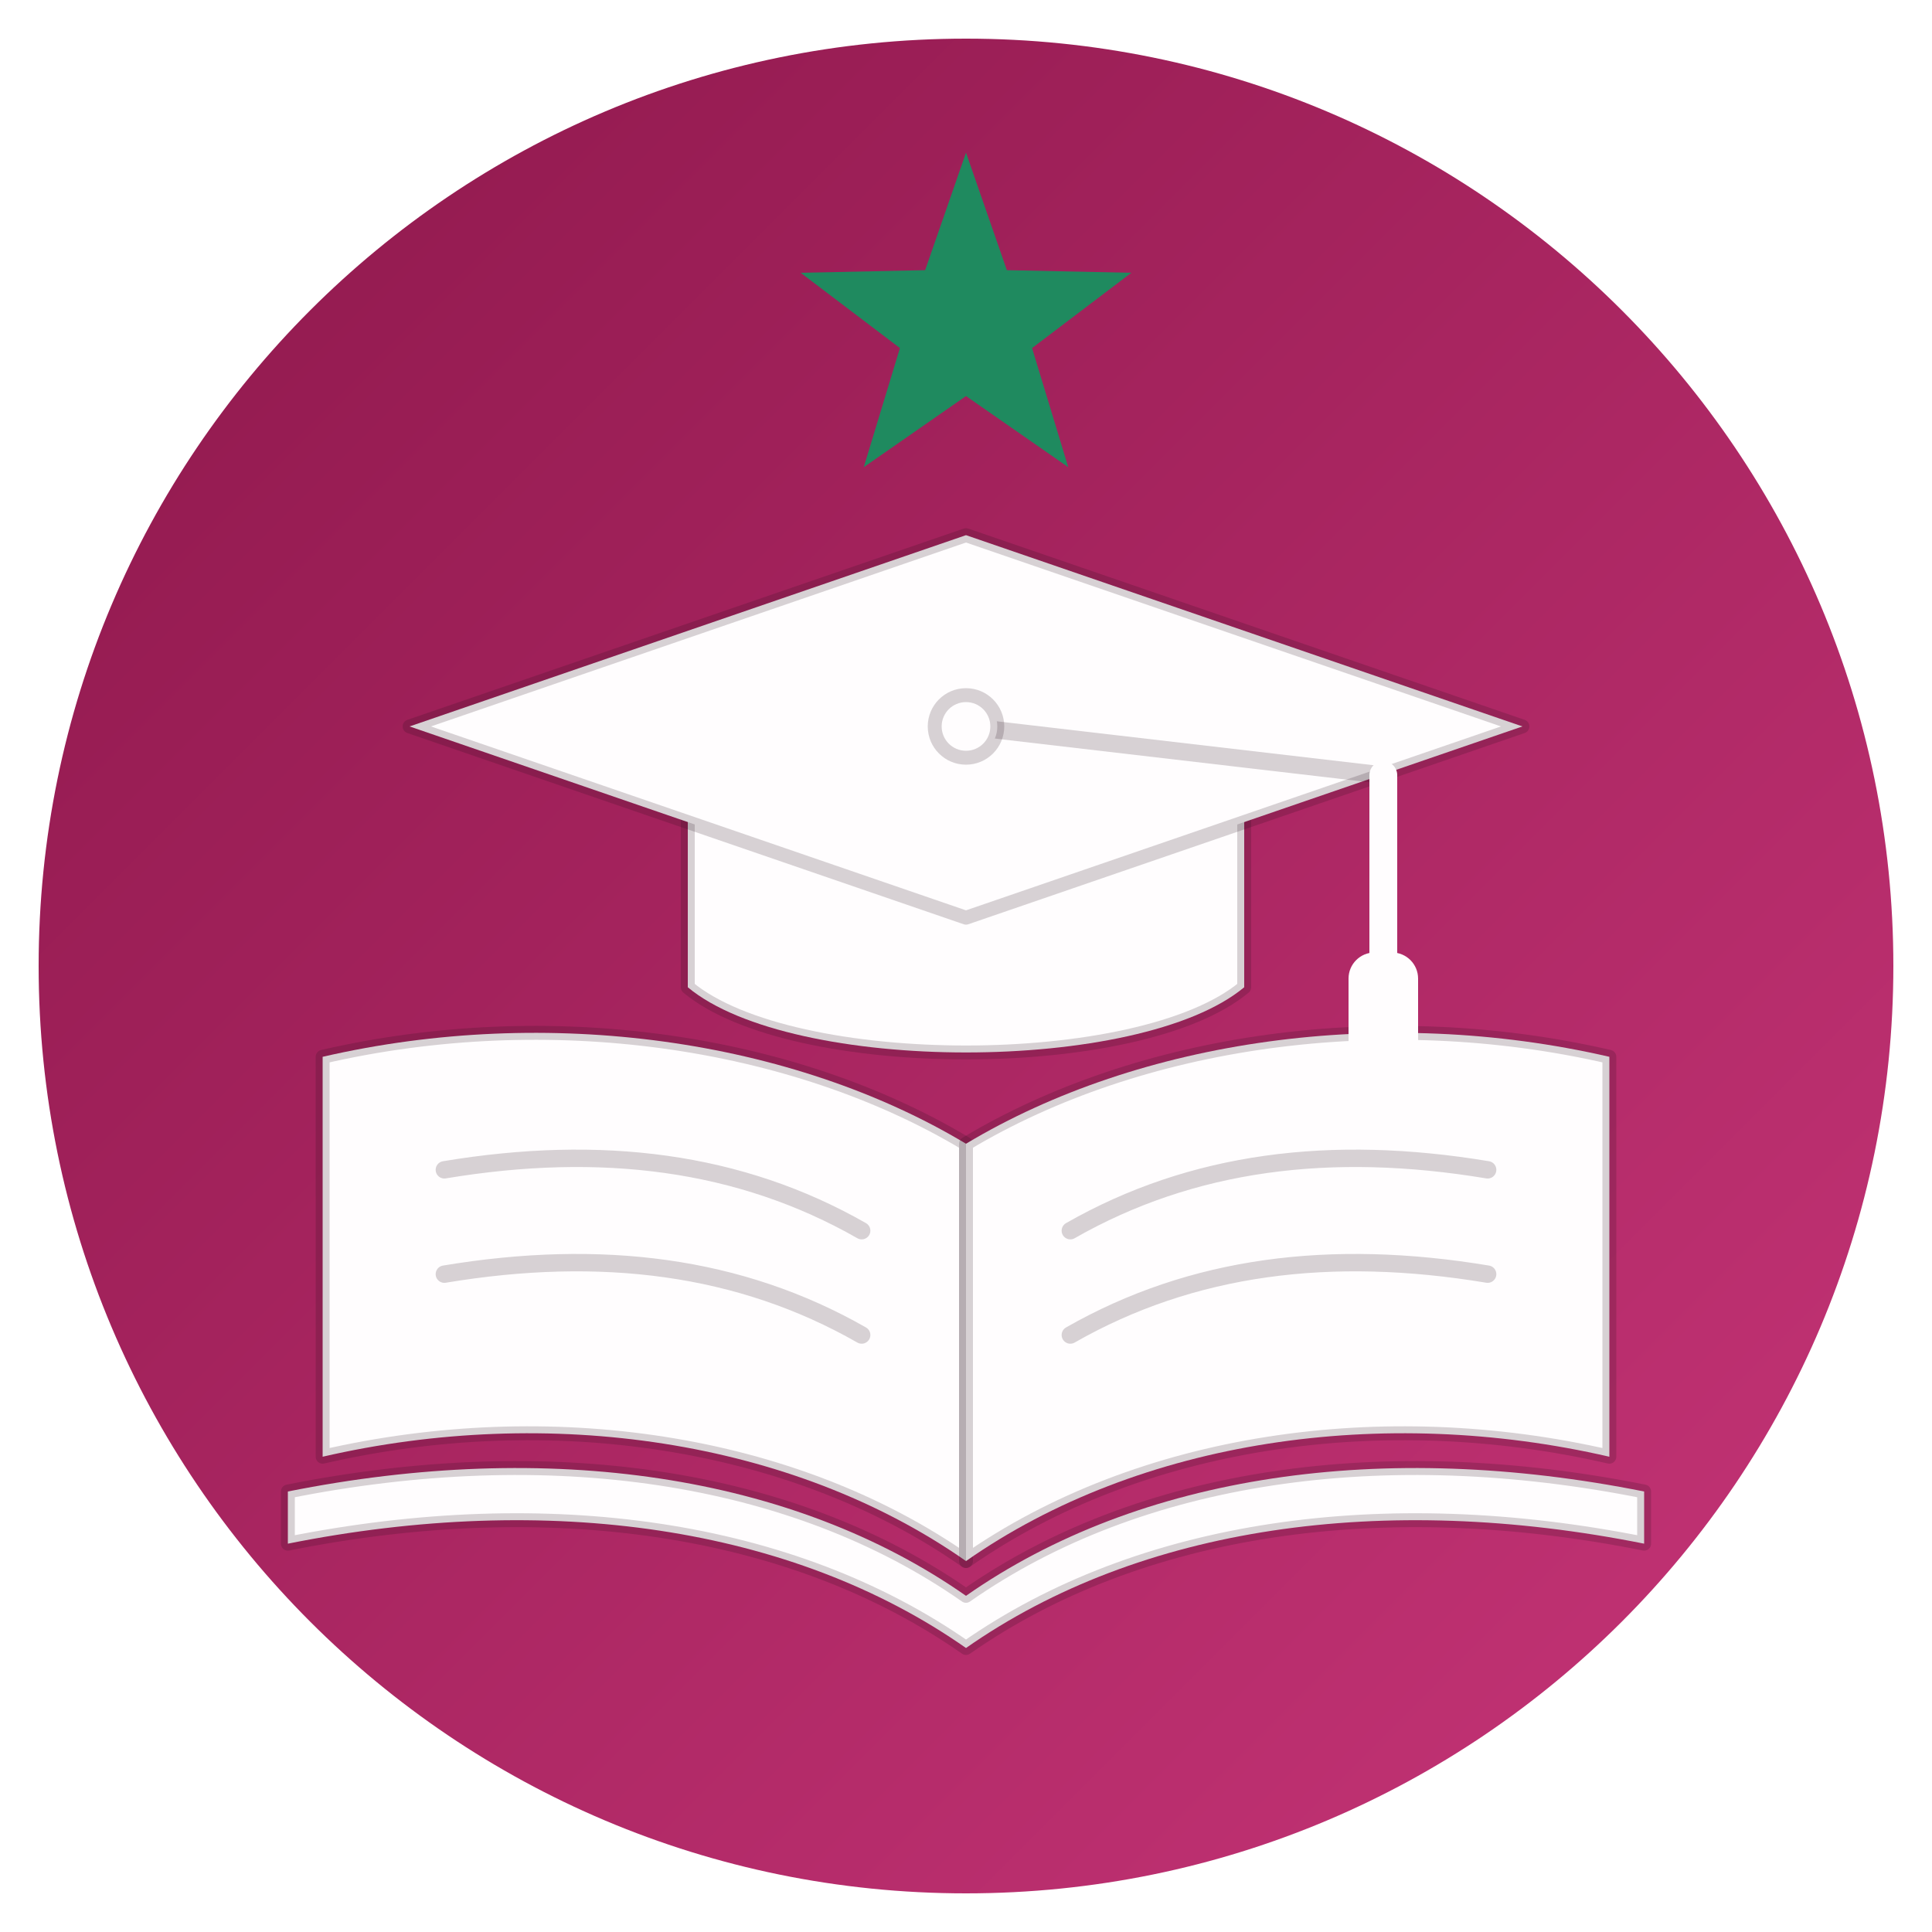
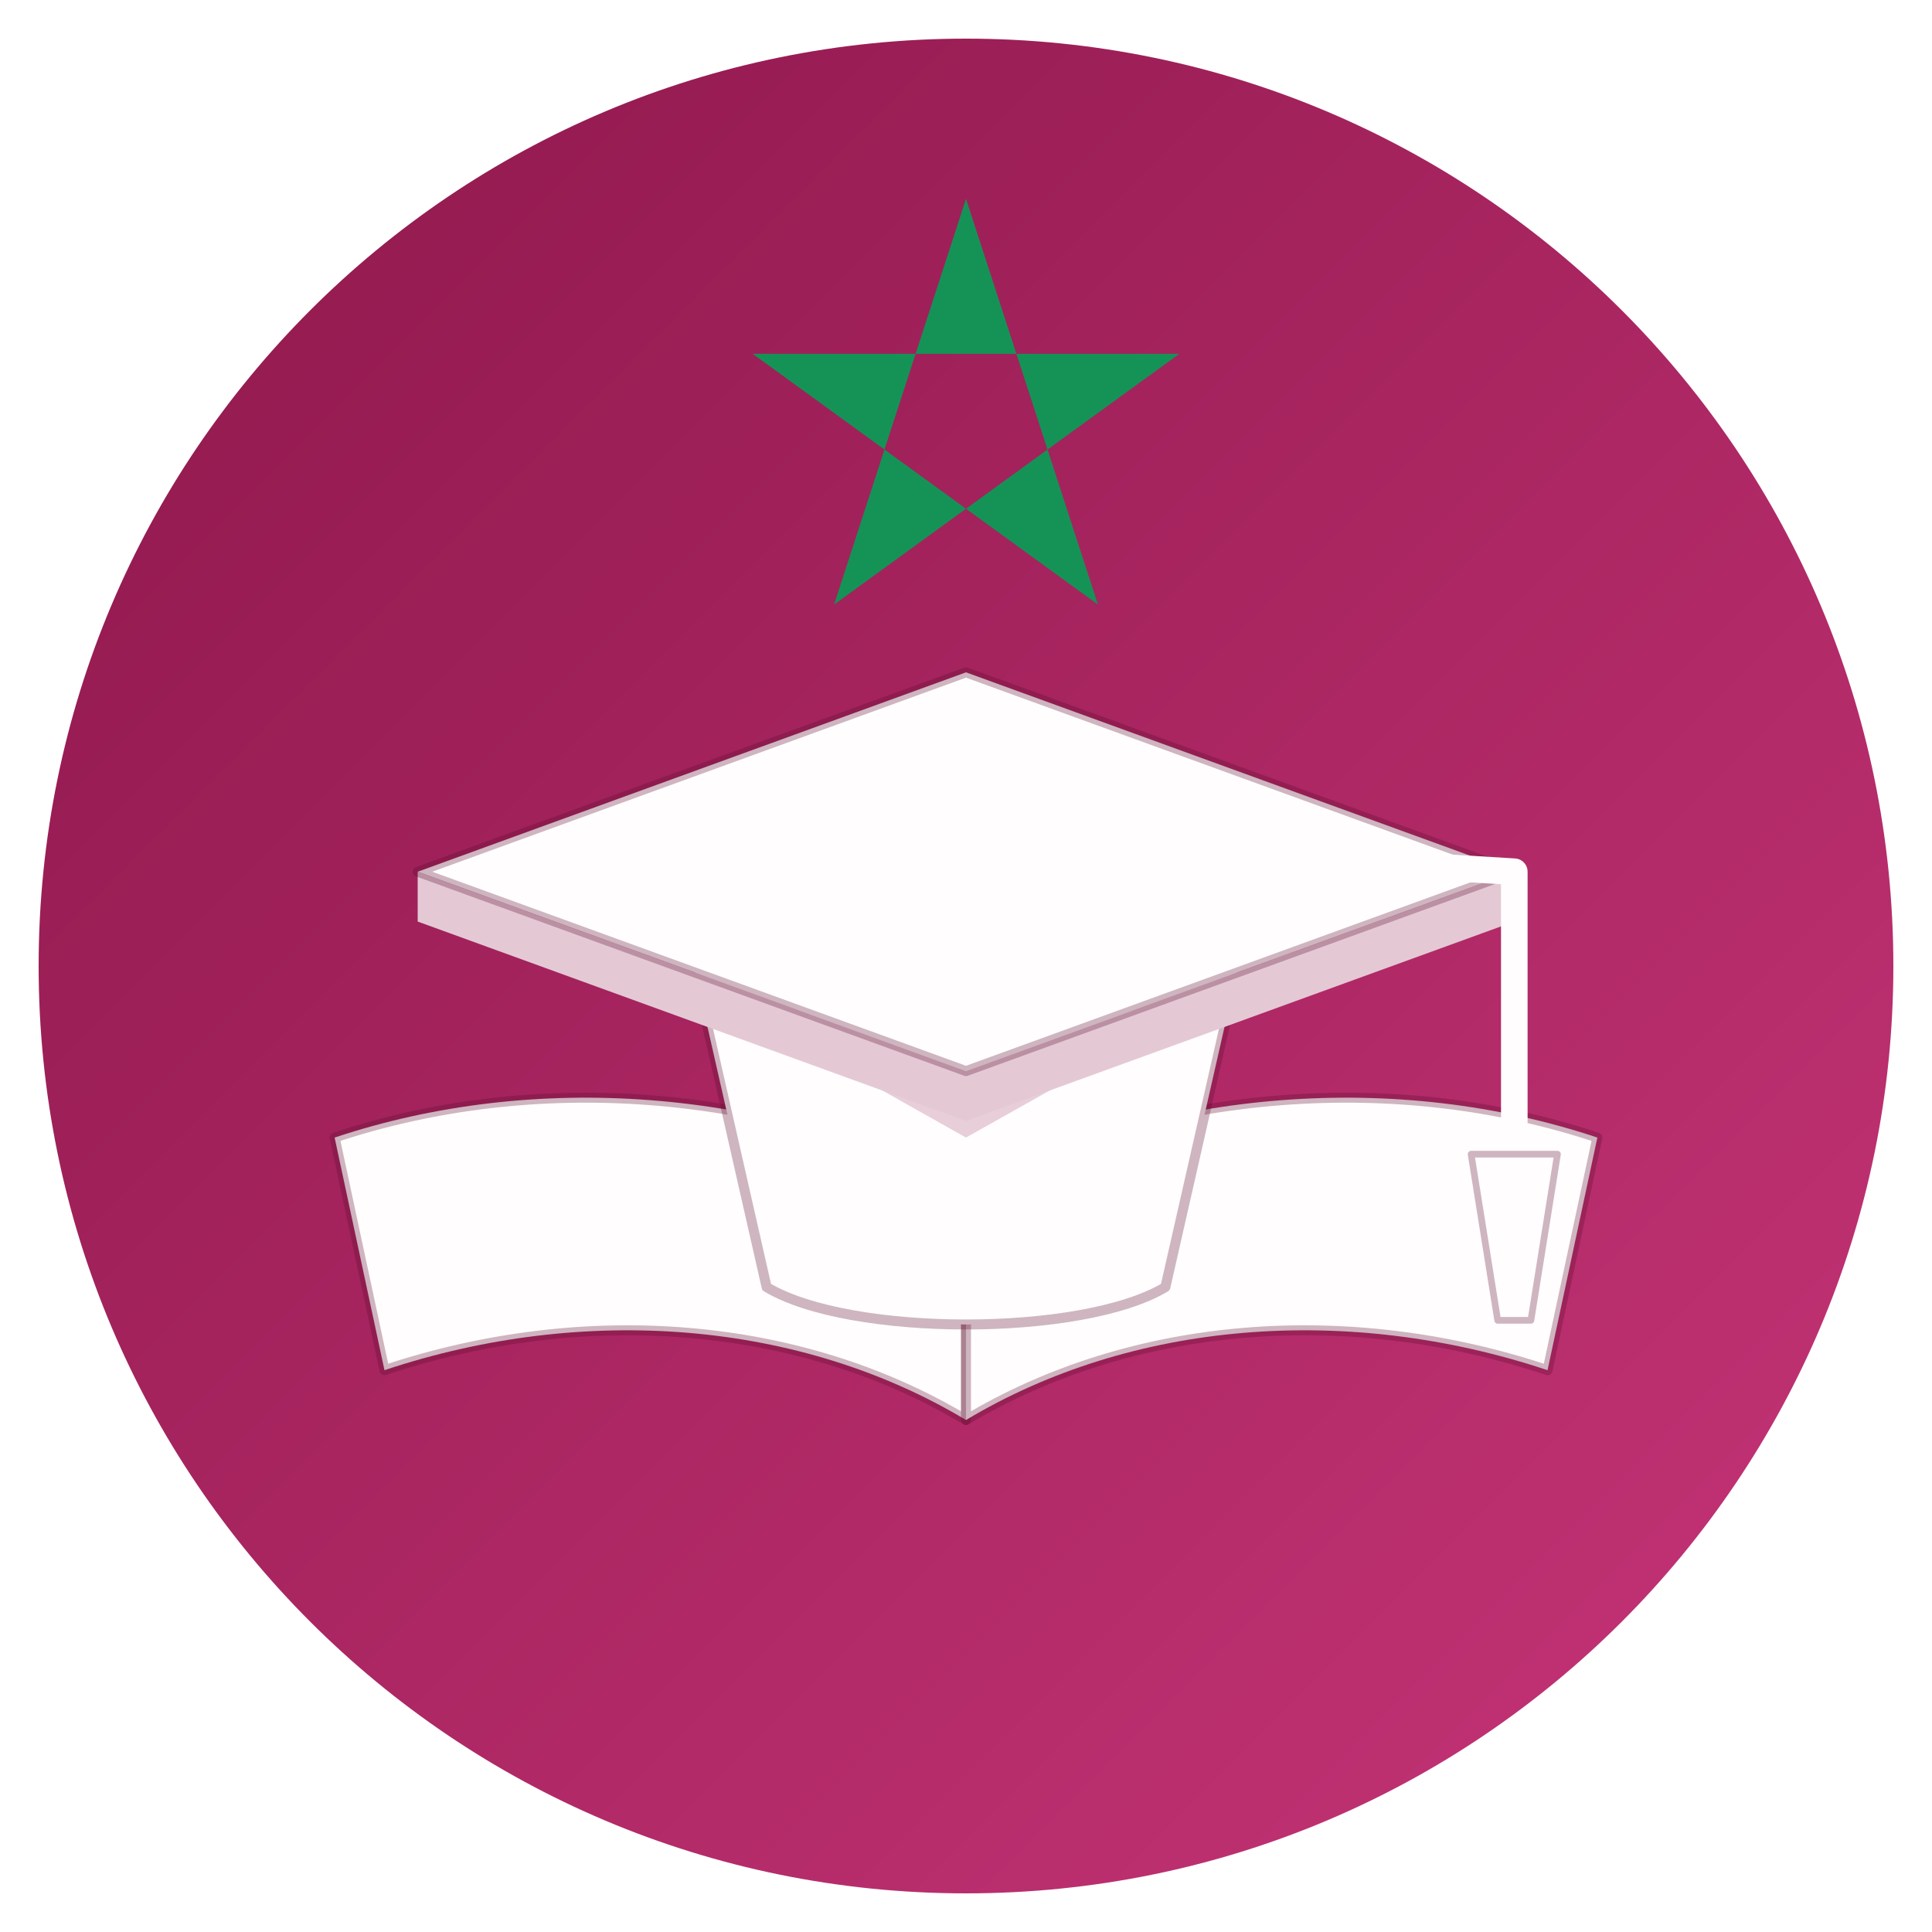
<svg xmlns="http://www.w3.org/2000/svg" viewBox="0 0 100 100">
  <defs>
    <linearGradient id="g" x1="0%" y1="0%" x2="100%" y2="100%">
      <stop offset="0%" stop-color="#8D174B" />
      <stop offset="100%" stop-color="#C73578" />
    </linearGradient>
  </defs>
  <circle cx="50" cy="50" r="48" fill="url(#g)" />
-   <g transform="translate(50,52) scale(0.9) translate(-50,-50)" stroke-linejoin="round">
-     <path d="M50 84 C 40 77 26 75 11 78 L 11 81 C 26 78 40 80 50 87 C 60 80 74 78 89 81 L 89 78 C 74 75 60 77 50 84 Z" fill="#FFFDFE" stroke="rgba(36,16,25,0.18)" stroke-width="0.8" />
-     <path d="M50 58 C 40 52 26 50 13 53 L 13 76 C 26 73 40 75 50 82 Z" fill="#FFFDFE" stroke="rgba(36,16,25,0.18)" stroke-width="0.8" />
-     <path d="M50 58 C 60 52 74 50 87 53 L 87 76 C 74 73 60 75 50 82 Z" fill="#FFFDFE" stroke="rgba(36,16,25,0.18)" stroke-width="0.8" />
-     <g fill="none" stroke="rgba(36,16,25,0.18)" stroke-width="1" stroke-linecap="round">
-       <path d="M44 63 C 37 59 29 58 20 59.5" />
-       <path d="M44 69 C 37 65 29 64 20 65.5" />
-       <path d="M56 63 C 63 59 71 58 80 59.5" />
-       <path d="M56 69 C 63 65 71 64 80 65.5" />
-     </g>
-     <path d="M34 38 L34 49 C 40 54 60 54 66 49 L66 38 Z" fill="#FFFDFE" stroke="rgba(36,16,25,0.18)" stroke-width="0.8" />
-     <path d="M50 23 L82 34 L50 45 L18 34 Z" fill="#FFFDFE" stroke="rgba(36,16,25,0.18)" stroke-width="0.8" />
-     <path d="M50 34 L74 36.8" fill="none" stroke="rgba(36,16,25,0.18)" stroke-width="1" stroke-linecap="round" />
-     <circle cx="50" cy="34" r="1.8" fill="#FFFDFE" stroke="rgba(36,16,25,0.18)" stroke-width="0.8" />
-     <path d="M74 36.8 L74 48" fill="none" stroke="#FFFDFE" stroke-width="1.6" stroke-linecap="round" />
-     <rect x="72" y="47" width="4" height="7" rx="1.5" fill="#FFFDFE" />
-     <path d="M50 1 L52.35 7.76 L59.51 7.91 L53.8 12.24 L55.88 19.09 L50 15 L44.12 19.09 L46.2 12.24 L40.49 7.91 L47.65 7.76 Z" fill="#1F8A5F" />
+   <g transform="translate(50,52) scale(0.86) translate(-50,-50)" stroke-linejoin="round">
+     <path fill-rule="evenodd" fill="#159356" d="M50 1.5 L57.94 25.92 L37.16 10.83 L62.84 10.83 L42.06 25.92 Z" />
+     <path fill="#FFFDFE" stroke="rgba(90,12,45,0.30)" stroke-width="0.6" d="M50 61 C 38 55 24 54 12 58 L 15 72 C 27 68 40 69 50 75 Z" />
+     <path fill="#FFFDFE" stroke="rgba(90,12,45,0.30)" stroke-width="0.6" d="M50 61 C 62 55 76 54 88 58 L 85 72 C 73 68 60 69 50 75 Z" />
+     <path fill="#FFFDFE" stroke="rgba(90,12,45,0.30)" stroke-width="0.6" d="M33 45 L67 45 L62 67 C 57 70 43 70 38 67 Z" />
+     <path fill="#E4C9D5" opacity="0.9" d="M34 47 L50 56 L66 47 L66 49 L50 58 L34 49 Z" />
+     <path fill="#E4C9D5" d="M17 42 L50 54 L83 42 L83 45 L50 57 L17 45 Z" />
+     <path fill="#FFFDFE" stroke="rgba(90,12,45,0.30)" stroke-width="0.6" d="M50 30 L83 42 L50 54 L17 42 Z" />
+     <path d="M50 40 L83 42 L83 60" fill="none" stroke="#FFFDFE" stroke-width="1.6" stroke-linecap="round" />
+     <path fill="#FFFDFE" stroke="rgba(90,12,45,0.30)" stroke-width="0.4" d="M80.4 59 L85.6 59 L84 69 L82 69 Z" />
  </g>
</svg>
